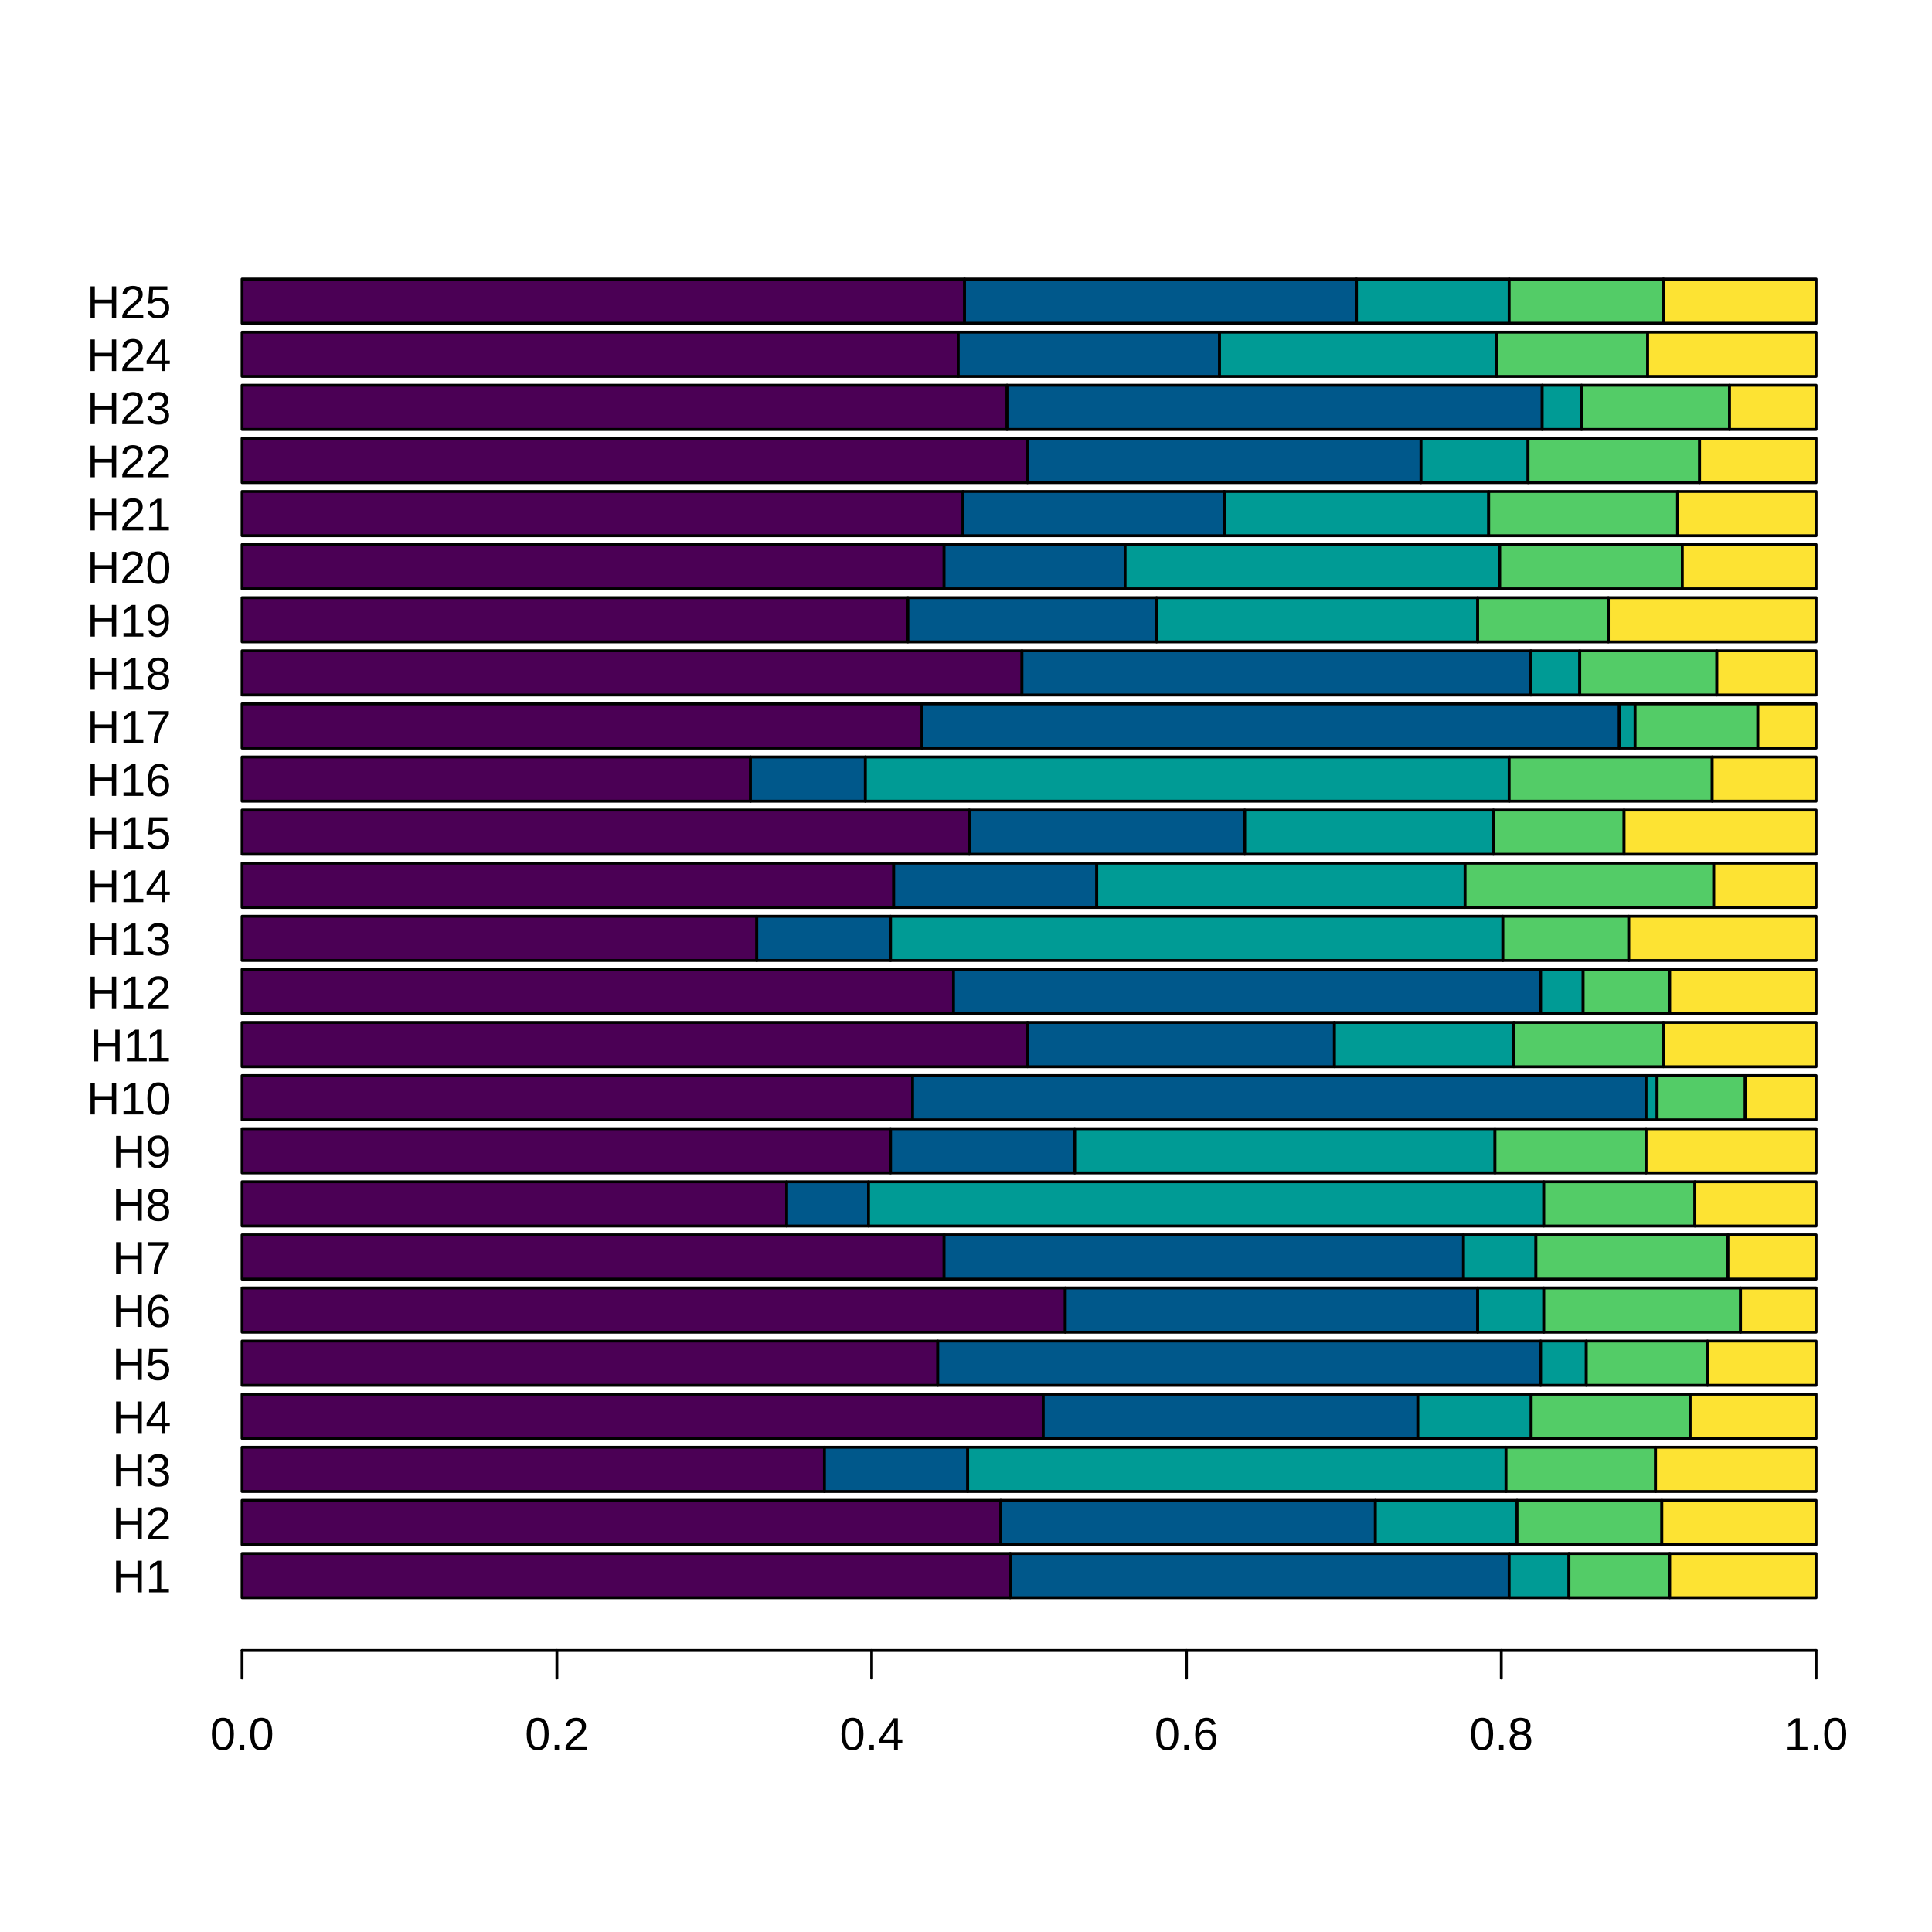
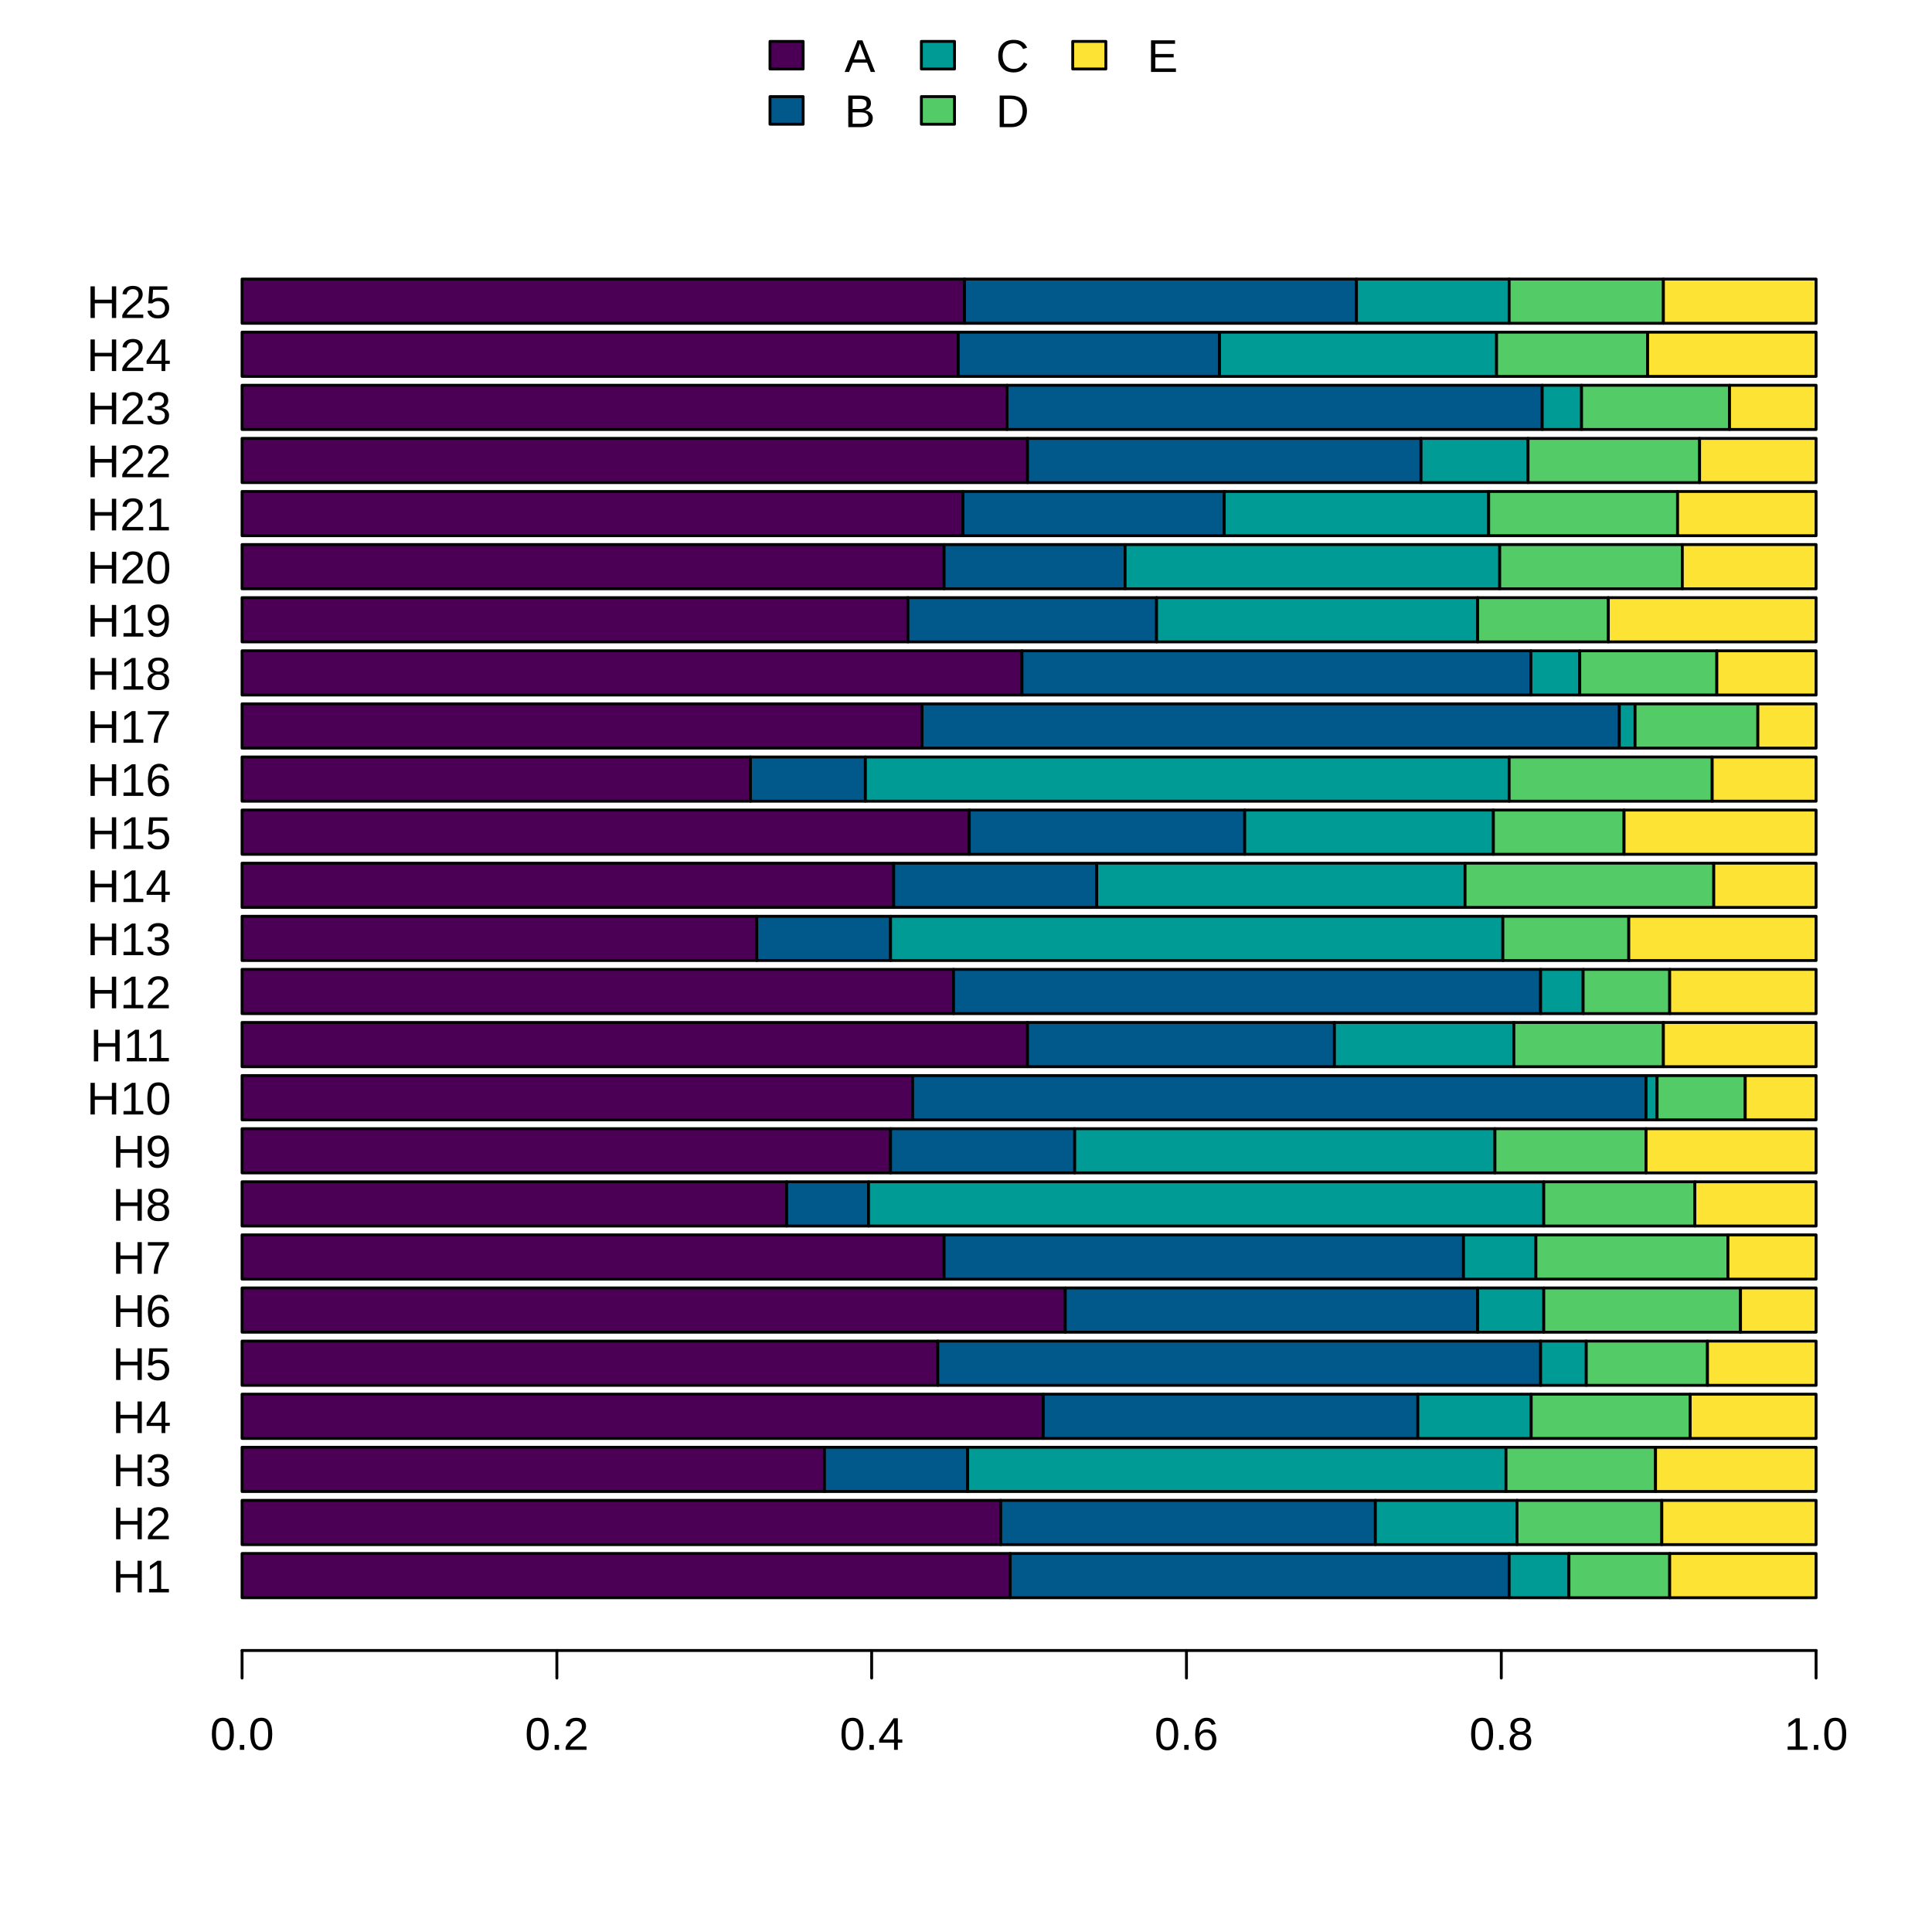
<svg xmlns="http://www.w3.org/2000/svg" class="svglite" width="504.00pt" height="504.00pt" viewBox="0 0 504.00 504.00">
  <defs>
    <style type="text/css">
    .svglite line, .svglite polyline, .svglite polygon, .svglite path, .svglite rect, .svglite circle {
      fill: none;
      stroke: #000000;
      stroke-linecap: round;
      stroke-linejoin: round;
      stroke-miterlimit: 10.00;
    }
    .svglite text {
      white-space: pre;
    }
  </style>
  </defs>
  <rect width="100%" height="100%" style="stroke: none; fill: #FFFFFF;" />
  <defs>
    <clipPath id="cpMC4wMHw1MDQuMDB8MC4wMHw1MDQuMDA=">
      <rect x="0.00" y="0.00" width="504.00" height="504.00" />
    </clipPath>
  </defs>
  <g clip-path="url(#cpMC4wMHw1MDQuMDB8MC4wMHw1MDQuMDA=)">
    <rect x="63.15" y="405.26" width="200.38" height="11.54" style="stroke-width: 0.75; fill: #4B0055;" />
    <rect x="263.53" y="405.26" width="130.16" height="11.54" style="stroke-width: 0.75; fill: #00588B;" />
    <rect x="393.69" y="405.26" width="15.60" height="11.54" style="stroke-width: 0.75; fill: #009B95;" />
    <rect x="409.29" y="405.26" width="26.28" height="11.54" style="stroke-width: 0.75; fill: #53CC67;" />
    <rect x="435.57" y="405.26" width="38.19" height="11.54" style="stroke-width: 0.75; fill: #FDE333;" />
    <rect x="63.15" y="391.40" width="197.92" height="11.54" style="stroke-width: 0.75; fill: #4B0055;" />
    <rect x="261.06" y="391.40" width="97.73" height="11.54" style="stroke-width: 0.75; fill: #00588B;" />
    <rect x="358.79" y="391.40" width="36.96" height="11.54" style="stroke-width: 0.75; fill: #009B95;" />
    <rect x="395.74" y="391.40" width="37.78" height="11.54" style="stroke-width: 0.75; fill: #53CC67;" />
    <rect x="433.52" y="391.40" width="40.24" height="11.54" style="stroke-width: 0.75; fill: #FDE333;" />
    <rect x="63.15" y="377.55" width="151.93" height="11.54" style="stroke-width: 0.75; fill: #4B0055;" />
    <rect x="215.07" y="377.55" width="37.37" height="11.54" style="stroke-width: 0.75; fill: #00588B;" />
    <rect x="252.44" y="377.55" width="140.43" height="11.54" style="stroke-width: 0.75; fill: #009B95;" />
    <rect x="392.87" y="377.55" width="39.01" height="11.54" style="stroke-width: 0.75; fill: #53CC67;" />
    <rect x="431.88" y="377.55" width="41.88" height="11.54" style="stroke-width: 0.75; fill: #FDE333;" />
    <rect x="63.15" y="363.70" width="209.00" height="11.54" style="stroke-width: 0.75; fill: #4B0055;" />
    <rect x="272.15" y="363.70" width="97.73" height="11.54" style="stroke-width: 0.75; fill: #00588B;" />
    <rect x="369.87" y="363.70" width="29.56" height="11.54" style="stroke-width: 0.75; fill: #009B95;" />
    <rect x="399.44" y="363.70" width="41.47" height="11.54" style="stroke-width: 0.75; fill: #53CC67;" />
    <rect x="440.91" y="363.70" width="32.85" height="11.54" style="stroke-width: 0.75; fill: #FDE333;" />
    <rect x="63.15" y="349.85" width="181.49" height="11.54" style="stroke-width: 0.75; fill: #4B0055;" />
    <rect x="244.64" y="349.85" width="157.27" height="11.54" style="stroke-width: 0.75; fill: #00588B;" />
    <rect x="401.90" y="349.85" width="11.91" height="11.54" style="stroke-width: 0.75; fill: #009B95;" />
    <rect x="413.81" y="349.85" width="31.62" height="11.54" style="stroke-width: 0.75; fill: #53CC67;" />
    <rect x="445.43" y="349.85" width="28.33" height="11.54" style="stroke-width: 0.75; fill: #FDE333;" />
    <rect x="63.15" y="335.99" width="214.75" height="11.54" style="stroke-width: 0.75; fill: #4B0055;" />
    <rect x="277.90" y="335.99" width="107.58" height="11.54" style="stroke-width: 0.75; fill: #00588B;" />
    <rect x="385.48" y="335.99" width="17.25" height="11.54" style="stroke-width: 0.75; fill: #009B95;" />
    <rect x="402.72" y="335.99" width="51.33" height="11.54" style="stroke-width: 0.75; fill: #53CC67;" />
    <rect x="454.05" y="335.99" width="19.71" height="11.54" style="stroke-width: 0.75; fill: #FDE333;" />
    <rect x="63.15" y="322.14" width="183.13" height="11.54" style="stroke-width: 0.75; fill: #4B0055;" />
    <rect x="246.28" y="322.14" width="135.50" height="11.54" style="stroke-width: 0.75; fill: #00588B;" />
    <rect x="381.78" y="322.14" width="18.89" height="11.54" style="stroke-width: 0.75; fill: #009B95;" />
    <rect x="400.67" y="322.14" width="50.09" height="11.54" style="stroke-width: 0.75; fill: #53CC67;" />
    <rect x="450.77" y="322.14" width="22.99" height="11.54" style="stroke-width: 0.75; fill: #FDE333;" />
    <rect x="63.15" y="308.29" width="142.07" height="11.54" style="stroke-width: 0.75; fill: #4B0055;" />
    <rect x="205.22" y="308.29" width="21.35" height="11.54" style="stroke-width: 0.75; fill: #00588B;" />
    <rect x="226.57" y="308.29" width="176.15" height="11.54" style="stroke-width: 0.75; fill: #009B95;" />
    <rect x="402.72" y="308.29" width="39.42" height="11.54" style="stroke-width: 0.75; fill: #53CC67;" />
    <rect x="442.14" y="308.29" width="31.62" height="11.54" style="stroke-width: 0.75; fill: #FDE333;" />
    <rect x="63.15" y="294.44" width="169.17" height="11.54" style="stroke-width: 0.75; fill: #4B0055;" />
    <rect x="232.32" y="294.44" width="48.04" height="11.54" style="stroke-width: 0.75; fill: #00588B;" />
    <rect x="280.36" y="294.44" width="109.63" height="11.54" style="stroke-width: 0.75; fill: #009B95;" />
    <rect x="389.99" y="294.44" width="39.42" height="11.54" style="stroke-width: 0.75; fill: #53CC67;" />
    <rect x="429.41" y="294.44" width="44.35" height="11.54" style="stroke-width: 0.75; fill: #FDE333;" />
    <rect x="63.15" y="280.59" width="174.92" height="11.54" style="stroke-width: 0.75; fill: #4B0055;" />
    <rect x="238.07" y="280.59" width="191.35" height="11.54" style="stroke-width: 0.75; fill: #00588B;" />
    <rect x="429.41" y="280.59" width="2.87" height="11.54" style="stroke-width: 0.75; fill: #009B95;" />
    <rect x="432.29" y="280.59" width="22.99" height="11.54" style="stroke-width: 0.75; fill: #53CC67;" />
    <rect x="455.28" y="280.59" width="18.48" height="11.54" style="stroke-width: 0.75; fill: #FDE333;" />
    <rect x="63.15" y="266.73" width="204.90" height="11.54" style="stroke-width: 0.75; fill: #4B0055;" />
    <rect x="268.04" y="266.73" width="80.07" height="11.54" style="stroke-width: 0.75; fill: #00588B;" />
    <rect x="348.11" y="266.73" width="46.81" height="11.54" style="stroke-width: 0.75; fill: #009B95;" />
    <rect x="394.92" y="266.73" width="39.01" height="11.54" style="stroke-width: 0.75; fill: #53CC67;" />
    <rect x="433.93" y="266.73" width="39.83" height="11.54" style="stroke-width: 0.75; fill: #FDE333;" />
    <rect x="63.15" y="252.88" width="185.60" height="11.54" style="stroke-width: 0.75; fill: #4B0055;" />
    <rect x="248.74" y="252.88" width="153.16" height="11.54" style="stroke-width: 0.75; fill: #00588B;" />
    <rect x="401.90" y="252.88" width="11.09" height="11.54" style="stroke-width: 0.75; fill: #009B95;" />
    <rect x="412.99" y="252.88" width="22.58" height="11.54" style="stroke-width: 0.75; fill: #53CC67;" />
    <rect x="435.57" y="252.88" width="38.19" height="11.54" style="stroke-width: 0.75; fill: #FDE333;" />
    <rect x="63.15" y="239.03" width="134.27" height="11.54" style="stroke-width: 0.75; fill: #4B0055;" />
    <rect x="197.42" y="239.03" width="34.90" height="11.54" style="stroke-width: 0.75; fill: #00588B;" />
    <rect x="232.32" y="239.03" width="159.73" height="11.54" style="stroke-width: 0.75; fill: #009B95;" />
    <rect x="392.05" y="239.03" width="32.85" height="11.54" style="stroke-width: 0.75; fill: #53CC67;" />
    <rect x="424.90" y="239.03" width="48.86" height="11.54" style="stroke-width: 0.75; fill: #FDE333;" />
    <rect x="63.15" y="225.18" width="169.99" height="11.54" style="stroke-width: 0.75; fill: #4B0055;" />
    <rect x="233.14" y="225.18" width="52.97" height="11.54" style="stroke-width: 0.75; fill: #00588B;" />
    <rect x="286.11" y="225.18" width="96.08" height="11.54" style="stroke-width: 0.75; fill: #009B95;" />
    <rect x="382.19" y="225.18" width="64.88" height="11.54" style="stroke-width: 0.75; fill: #53CC67;" />
    <rect x="447.07" y="225.18" width="26.69" height="11.54" style="stroke-width: 0.75; fill: #FDE333;" />
    <rect x="63.15" y="211.32" width="189.70" height="11.54" style="stroke-width: 0.75; fill: #4B0055;" />
    <rect x="252.85" y="211.32" width="71.86" height="11.54" style="stroke-width: 0.75; fill: #00588B;" />
    <rect x="324.71" y="211.32" width="64.88" height="11.54" style="stroke-width: 0.75; fill: #009B95;" />
    <rect x="389.58" y="211.32" width="34.08" height="11.54" style="stroke-width: 0.75; fill: #53CC67;" />
    <rect x="423.67" y="211.32" width="50.09" height="11.54" style="stroke-width: 0.75; fill: #FDE333;" />
    <rect x="63.15" y="197.47" width="132.63" height="11.54" style="stroke-width: 0.75; fill: #4B0055;" />
    <rect x="195.77" y="197.47" width="29.97" height="11.54" style="stroke-width: 0.75; fill: #00588B;" />
    <rect x="225.75" y="197.47" width="167.94" height="11.54" style="stroke-width: 0.75; fill: #009B95;" />
    <rect x="393.69" y="197.47" width="52.97" height="11.54" style="stroke-width: 0.75; fill: #53CC67;" />
    <rect x="446.66" y="197.47" width="27.10" height="11.54" style="stroke-width: 0.75; fill: #FDE333;" />
    <rect x="63.15" y="183.62" width="177.39" height="11.54" style="stroke-width: 0.75; fill: #4B0055;" />
    <rect x="240.53" y="183.62" width="181.90" height="11.54" style="stroke-width: 0.75; fill: #00588B;" />
    <rect x="422.43" y="183.62" width="4.11" height="11.54" style="stroke-width: 0.75; fill: #009B95;" />
    <rect x="426.54" y="183.62" width="32.03" height="11.54" style="stroke-width: 0.75; fill: #53CC67;" />
    <rect x="458.57" y="183.62" width="15.19" height="11.54" style="stroke-width: 0.75; fill: #FDE333;" />
    <rect x="63.15" y="169.77" width="203.46" height="11.54" style="stroke-width: 0.75; fill: #4B0055;" />
    <rect x="266.60" y="169.77" width="132.76" height="11.54" style="stroke-width: 0.75; fill: #00588B;" />
    <rect x="399.36" y="169.77" width="12.74" height="11.54" style="stroke-width: 0.75; fill: #009B95;" />
    <rect x="412.11" y="169.77" width="35.76" height="11.54" style="stroke-width: 0.75; fill: #53CC67;" />
    <rect x="447.87" y="169.77" width="25.89" height="11.54" style="stroke-width: 0.75; fill: #FDE333;" />
    <rect x="63.15" y="155.91" width="173.69" height="11.54" style="stroke-width: 0.75; fill: #4B0055;" />
    <rect x="236.84" y="155.91" width="64.88" height="11.54" style="stroke-width: 0.75; fill: #00588B;" />
    <rect x="301.71" y="155.91" width="83.77" height="11.54" style="stroke-width: 0.75; fill: #009B95;" />
    <rect x="385.48" y="155.91" width="34.08" height="11.54" style="stroke-width: 0.75; fill: #53CC67;" />
    <rect x="419.56" y="155.91" width="54.20" height="11.54" style="stroke-width: 0.75; fill: #FDE333;" />
    <rect x="63.15" y="142.06" width="183.13" height="11.54" style="stroke-width: 0.75; fill: #4B0055;" />
    <rect x="246.28" y="142.06" width="47.22" height="11.54" style="stroke-width: 0.75; fill: #00588B;" />
    <rect x="293.50" y="142.06" width="97.73" height="11.54" style="stroke-width: 0.75; fill: #009B95;" />
    <rect x="391.23" y="142.06" width="47.63" height="11.54" style="stroke-width: 0.75; fill: #53CC67;" />
    <rect x="438.86" y="142.06" width="34.90" height="11.54" style="stroke-width: 0.75; fill: #FDE333;" />
    <rect x="63.15" y="128.21" width="188.06" height="11.54" style="stroke-width: 0.75; fill: #4B0055;" />
    <rect x="251.21" y="128.21" width="68.16" height="11.54" style="stroke-width: 0.75; fill: #00588B;" />
    <rect x="319.37" y="128.21" width="68.98" height="11.54" style="stroke-width: 0.75; fill: #009B95;" />
    <rect x="388.35" y="128.21" width="49.27" height="11.54" style="stroke-width: 0.75; fill: #53CC67;" />
    <rect x="437.63" y="128.21" width="36.13" height="11.54" style="stroke-width: 0.75; fill: #FDE333;" />
    <rect x="63.15" y="114.36" width="204.90" height="11.54" style="stroke-width: 0.75; fill: #4B0055;" />
    <rect x="268.04" y="114.36" width="102.65" height="11.54" style="stroke-width: 0.75; fill: #00588B;" />
    <rect x="370.70" y="114.36" width="27.92" height="11.54" style="stroke-width: 0.75; fill: #009B95;" />
    <rect x="398.62" y="114.36" width="44.76" height="11.54" style="stroke-width: 0.75; fill: #53CC67;" />
    <rect x="443.37" y="114.36" width="30.39" height="11.54" style="stroke-width: 0.75; fill: #FDE333;" />
    <rect x="63.15" y="100.50" width="199.56" height="11.54" style="stroke-width: 0.75; fill: #4B0055;" />
    <rect x="262.70" y="100.50" width="139.61" height="11.54" style="stroke-width: 0.75; fill: #00588B;" />
    <rect x="402.31" y="100.50" width="10.27" height="11.54" style="stroke-width: 0.75; fill: #009B95;" />
    <rect x="412.58" y="100.50" width="38.60" height="11.54" style="stroke-width: 0.75; fill: #53CC67;" />
    <rect x="451.18" y="100.50" width="22.58" height="11.54" style="stroke-width: 0.75; fill: #FDE333;" />
    <rect x="63.15" y="86.65" width="186.83" height="11.54" style="stroke-width: 0.75; fill: #4B0055;" />
    <rect x="249.98" y="86.65" width="68.16" height="11.54" style="stroke-width: 0.75; fill: #00588B;" />
    <rect x="318.14" y="86.65" width="72.27" height="11.54" style="stroke-width: 0.75; fill: #009B95;" />
    <rect x="390.41" y="86.65" width="39.42" height="11.54" style="stroke-width: 0.75; fill: #53CC67;" />
    <rect x="429.82" y="86.65" width="43.94" height="11.54" style="stroke-width: 0.75; fill: #FDE333;" />
    <rect x="63.15" y="72.80" width="188.47" height="11.54" style="stroke-width: 0.75; fill: #4B0055;" />
    <rect x="251.62" y="72.80" width="102.24" height="11.54" style="stroke-width: 0.75; fill: #00588B;" />
    <rect x="353.86" y="72.80" width="39.83" height="11.54" style="stroke-width: 0.75; fill: #009B95;" />
    <rect x="393.69" y="72.80" width="40.24" height="11.54" style="stroke-width: 0.75; fill: #53CC67;" />
    <rect x="433.93" y="72.80" width="39.83" height="11.54" style="stroke-width: 0.75; fill: #FDE333;" />
    <text x="44.64" y="415.40" text-anchor="end" style="font-size: 12.00px; font-family: &quot;Arial&quot;;" textLength="16.67px" lengthAdjust="spacingAndGlyphs">H1</text>
    <text x="44.64" y="401.55" text-anchor="end" style="font-size: 12.00px; font-family: &quot;Arial&quot;;" textLength="16.67px" lengthAdjust="spacingAndGlyphs">H2</text>
    <text x="44.64" y="387.70" text-anchor="end" style="font-size: 12.00px; font-family: &quot;Arial&quot;;" textLength="16.67px" lengthAdjust="spacingAndGlyphs">H3</text>
    <text x="44.64" y="373.85" text-anchor="end" style="font-size: 12.00px; font-family: &quot;Arial&quot;;" textLength="16.67px" lengthAdjust="spacingAndGlyphs">H4</text>
    <text x="44.64" y="359.99" text-anchor="end" style="font-size: 12.00px; font-family: &quot;Arial&quot;;" textLength="16.67px" lengthAdjust="spacingAndGlyphs">H5</text>
    <text x="44.64" y="346.14" text-anchor="end" style="font-size: 12.00px; font-family: &quot;Arial&quot;;" textLength="16.67px" lengthAdjust="spacingAndGlyphs">H6</text>
    <text x="44.64" y="332.29" text-anchor="end" style="font-size: 12.00px; font-family: &quot;Arial&quot;;" textLength="16.67px" lengthAdjust="spacingAndGlyphs">H7</text>
    <text x="44.64" y="318.44" text-anchor="end" style="font-size: 12.00px; font-family: &quot;Arial&quot;;" textLength="16.67px" lengthAdjust="spacingAndGlyphs">H8</text>
    <text x="44.64" y="304.58" text-anchor="end" style="font-size: 12.00px; font-family: &quot;Arial&quot;;" textLength="16.67px" lengthAdjust="spacingAndGlyphs">H9</text>
    <text x="44.64" y="290.73" text-anchor="end" style="font-size: 12.00px; font-family: &quot;Arial&quot;;" textLength="24.31px" lengthAdjust="spacingAndGlyphs">H10</text>
    <text x="44.64" y="276.88" text-anchor="end" style="font-size: 12.00px; font-family: &quot;Arial&quot;;" textLength="24.31px" lengthAdjust="spacingAndGlyphs">H11</text>
    <text x="44.64" y="263.03" text-anchor="end" style="font-size: 12.00px; font-family: &quot;Arial&quot;;" textLength="24.31px" lengthAdjust="spacingAndGlyphs">H12</text>
    <text x="44.64" y="249.17" text-anchor="end" style="font-size: 12.00px; font-family: &quot;Arial&quot;;" textLength="24.31px" lengthAdjust="spacingAndGlyphs">H13</text>
    <text x="44.64" y="235.32" text-anchor="end" style="font-size: 12.00px; font-family: &quot;Arial&quot;;" textLength="24.31px" lengthAdjust="spacingAndGlyphs">H14</text>
    <text x="44.64" y="221.47" text-anchor="end" style="font-size: 12.00px; font-family: &quot;Arial&quot;;" textLength="24.31px" lengthAdjust="spacingAndGlyphs">H15</text>
    <text x="44.64" y="207.62" text-anchor="end" style="font-size: 12.00px; font-family: &quot;Arial&quot;;" textLength="24.31px" lengthAdjust="spacingAndGlyphs">H16</text>
    <text x="44.64" y="193.76" text-anchor="end" style="font-size: 12.00px; font-family: &quot;Arial&quot;;" textLength="24.31px" lengthAdjust="spacingAndGlyphs">H17</text>
    <text x="44.64" y="179.91" text-anchor="end" style="font-size: 12.00px; font-family: &quot;Arial&quot;;" textLength="24.31px" lengthAdjust="spacingAndGlyphs">H18</text>
    <text x="44.64" y="166.06" text-anchor="end" style="font-size: 12.00px; font-family: &quot;Arial&quot;;" textLength="24.31px" lengthAdjust="spacingAndGlyphs">H19</text>
    <text x="44.64" y="152.21" text-anchor="end" style="font-size: 12.00px; font-family: &quot;Arial&quot;;" textLength="24.31px" lengthAdjust="spacingAndGlyphs">H20</text>
    <text x="44.64" y="138.36" text-anchor="end" style="font-size: 12.00px; font-family: &quot;Arial&quot;;" textLength="24.31px" lengthAdjust="spacingAndGlyphs">H21</text>
    <text x="44.64" y="124.50" text-anchor="end" style="font-size: 12.00px; font-family: &quot;Arial&quot;;" textLength="24.31px" lengthAdjust="spacingAndGlyphs">H22</text>
    <text x="44.64" y="110.65" text-anchor="end" style="font-size: 12.00px; font-family: &quot;Arial&quot;;" textLength="24.31px" lengthAdjust="spacingAndGlyphs">H23</text>
    <text x="44.64" y="96.80" text-anchor="end" style="font-size: 12.00px; font-family: &quot;Arial&quot;;" textLength="24.31px" lengthAdjust="spacingAndGlyphs">H24</text>
    <text x="44.64" y="82.95" text-anchor="end" style="font-size: 12.00px; font-family: &quot;Arial&quot;;" textLength="24.31px" lengthAdjust="spacingAndGlyphs">H25</text>
    <line x1="63.15" y1="430.56" x2="473.76" y2="430.56" style="stroke-width: 0.75;" />
    <line x1="63.15" y1="430.56" x2="63.15" y2="437.76" style="stroke-width: 0.75;" />
    <line x1="145.27" y1="430.56" x2="145.27" y2="437.76" style="stroke-width: 0.75;" />
    <line x1="227.39" y1="430.56" x2="227.39" y2="437.76" style="stroke-width: 0.75;" />
    <line x1="309.51" y1="430.56" x2="309.51" y2="437.76" style="stroke-width: 0.75;" />
    <line x1="391.64" y1="430.56" x2="391.64" y2="437.76" style="stroke-width: 0.75;" />
    <line x1="473.76" y1="430.56" x2="473.76" y2="437.76" style="stroke-width: 0.75;" />
    <text x="63.15" y="456.48" text-anchor="middle" style="font-size: 12.00px; font-family: &quot;Arial&quot;;" textLength="19.09px" lengthAdjust="spacingAndGlyphs">0.0</text>
    <text x="145.27" y="456.48" text-anchor="middle" style="font-size: 12.00px; font-family: &quot;Arial&quot;;" textLength="19.09px" lengthAdjust="spacingAndGlyphs">0.2</text>
    <text x="227.39" y="456.48" text-anchor="middle" style="font-size: 12.00px; font-family: &quot;Arial&quot;;" textLength="19.09px" lengthAdjust="spacingAndGlyphs">0.4</text>
    <text x="309.51" y="456.48" text-anchor="middle" style="font-size: 12.00px; font-family: &quot;Arial&quot;;" textLength="19.09px" lengthAdjust="spacingAndGlyphs">0.6</text>
    <text x="391.64" y="456.48" text-anchor="middle" style="font-size: 12.00px; font-family: &quot;Arial&quot;;" textLength="19.09px" lengthAdjust="spacingAndGlyphs">0.8</text>
    <text x="473.76" y="456.48" text-anchor="middle" style="font-size: 12.00px; font-family: &quot;Arial&quot;;" textLength="19.09px" lengthAdjust="spacingAndGlyphs">1.0</text>
+     <rect x="200.87" y="10.80" width="8.64" height="7.20" style="stroke-width: 0.75; fill: #4B0055;" />
+     <rect x="200.87" y="25.20" width="8.64" height="7.20" style="stroke-width: 0.75; fill: #00588B;" />
+     <rect x="240.36" y="10.80" width="8.64" height="7.20" style="stroke-width: 0.75; fill: #009B95;" />
+     <rect x="240.36" y="25.20" width="8.64" height="7.20" style="stroke-width: 0.75; fill: #53CC67;" />
+     <rect x="279.84" y="10.80" width="8.64" height="7.20" style="stroke-width: 0.75; fill: #FDE333;" />
+     <text x="220.31" y="18.77" style="font-size: 12.00px; font-family: &quot;Arial&quot;;" textLength="8.21px" lengthAdjust="spacingAndGlyphs">A</text>
+     <text x="220.31" y="33.17" style="font-size: 12.00px; font-family: &quot;Arial&quot;;" textLength="8.24px" lengthAdjust="spacingAndGlyphs">B</text>
+     <text x="259.80" y="18.77" style="font-size: 12.00px; font-family: &quot;Arial&quot;;" textLength="8.38px" lengthAdjust="spacingAndGlyphs">C</text>
+     <text x="259.80" y="33.17" style="font-size: 12.00px; font-family: &quot;Arial&quot;;" textLength="9.24px" lengthAdjust="spacingAndGlyphs">D</text>
+     <text x="299.28" y="18.77" style="font-size: 12.00px; font-family: &quot;Arial&quot;;" textLength="7.58px" lengthAdjust="spacingAndGlyphs">E</text>
  </g>
</svg>
